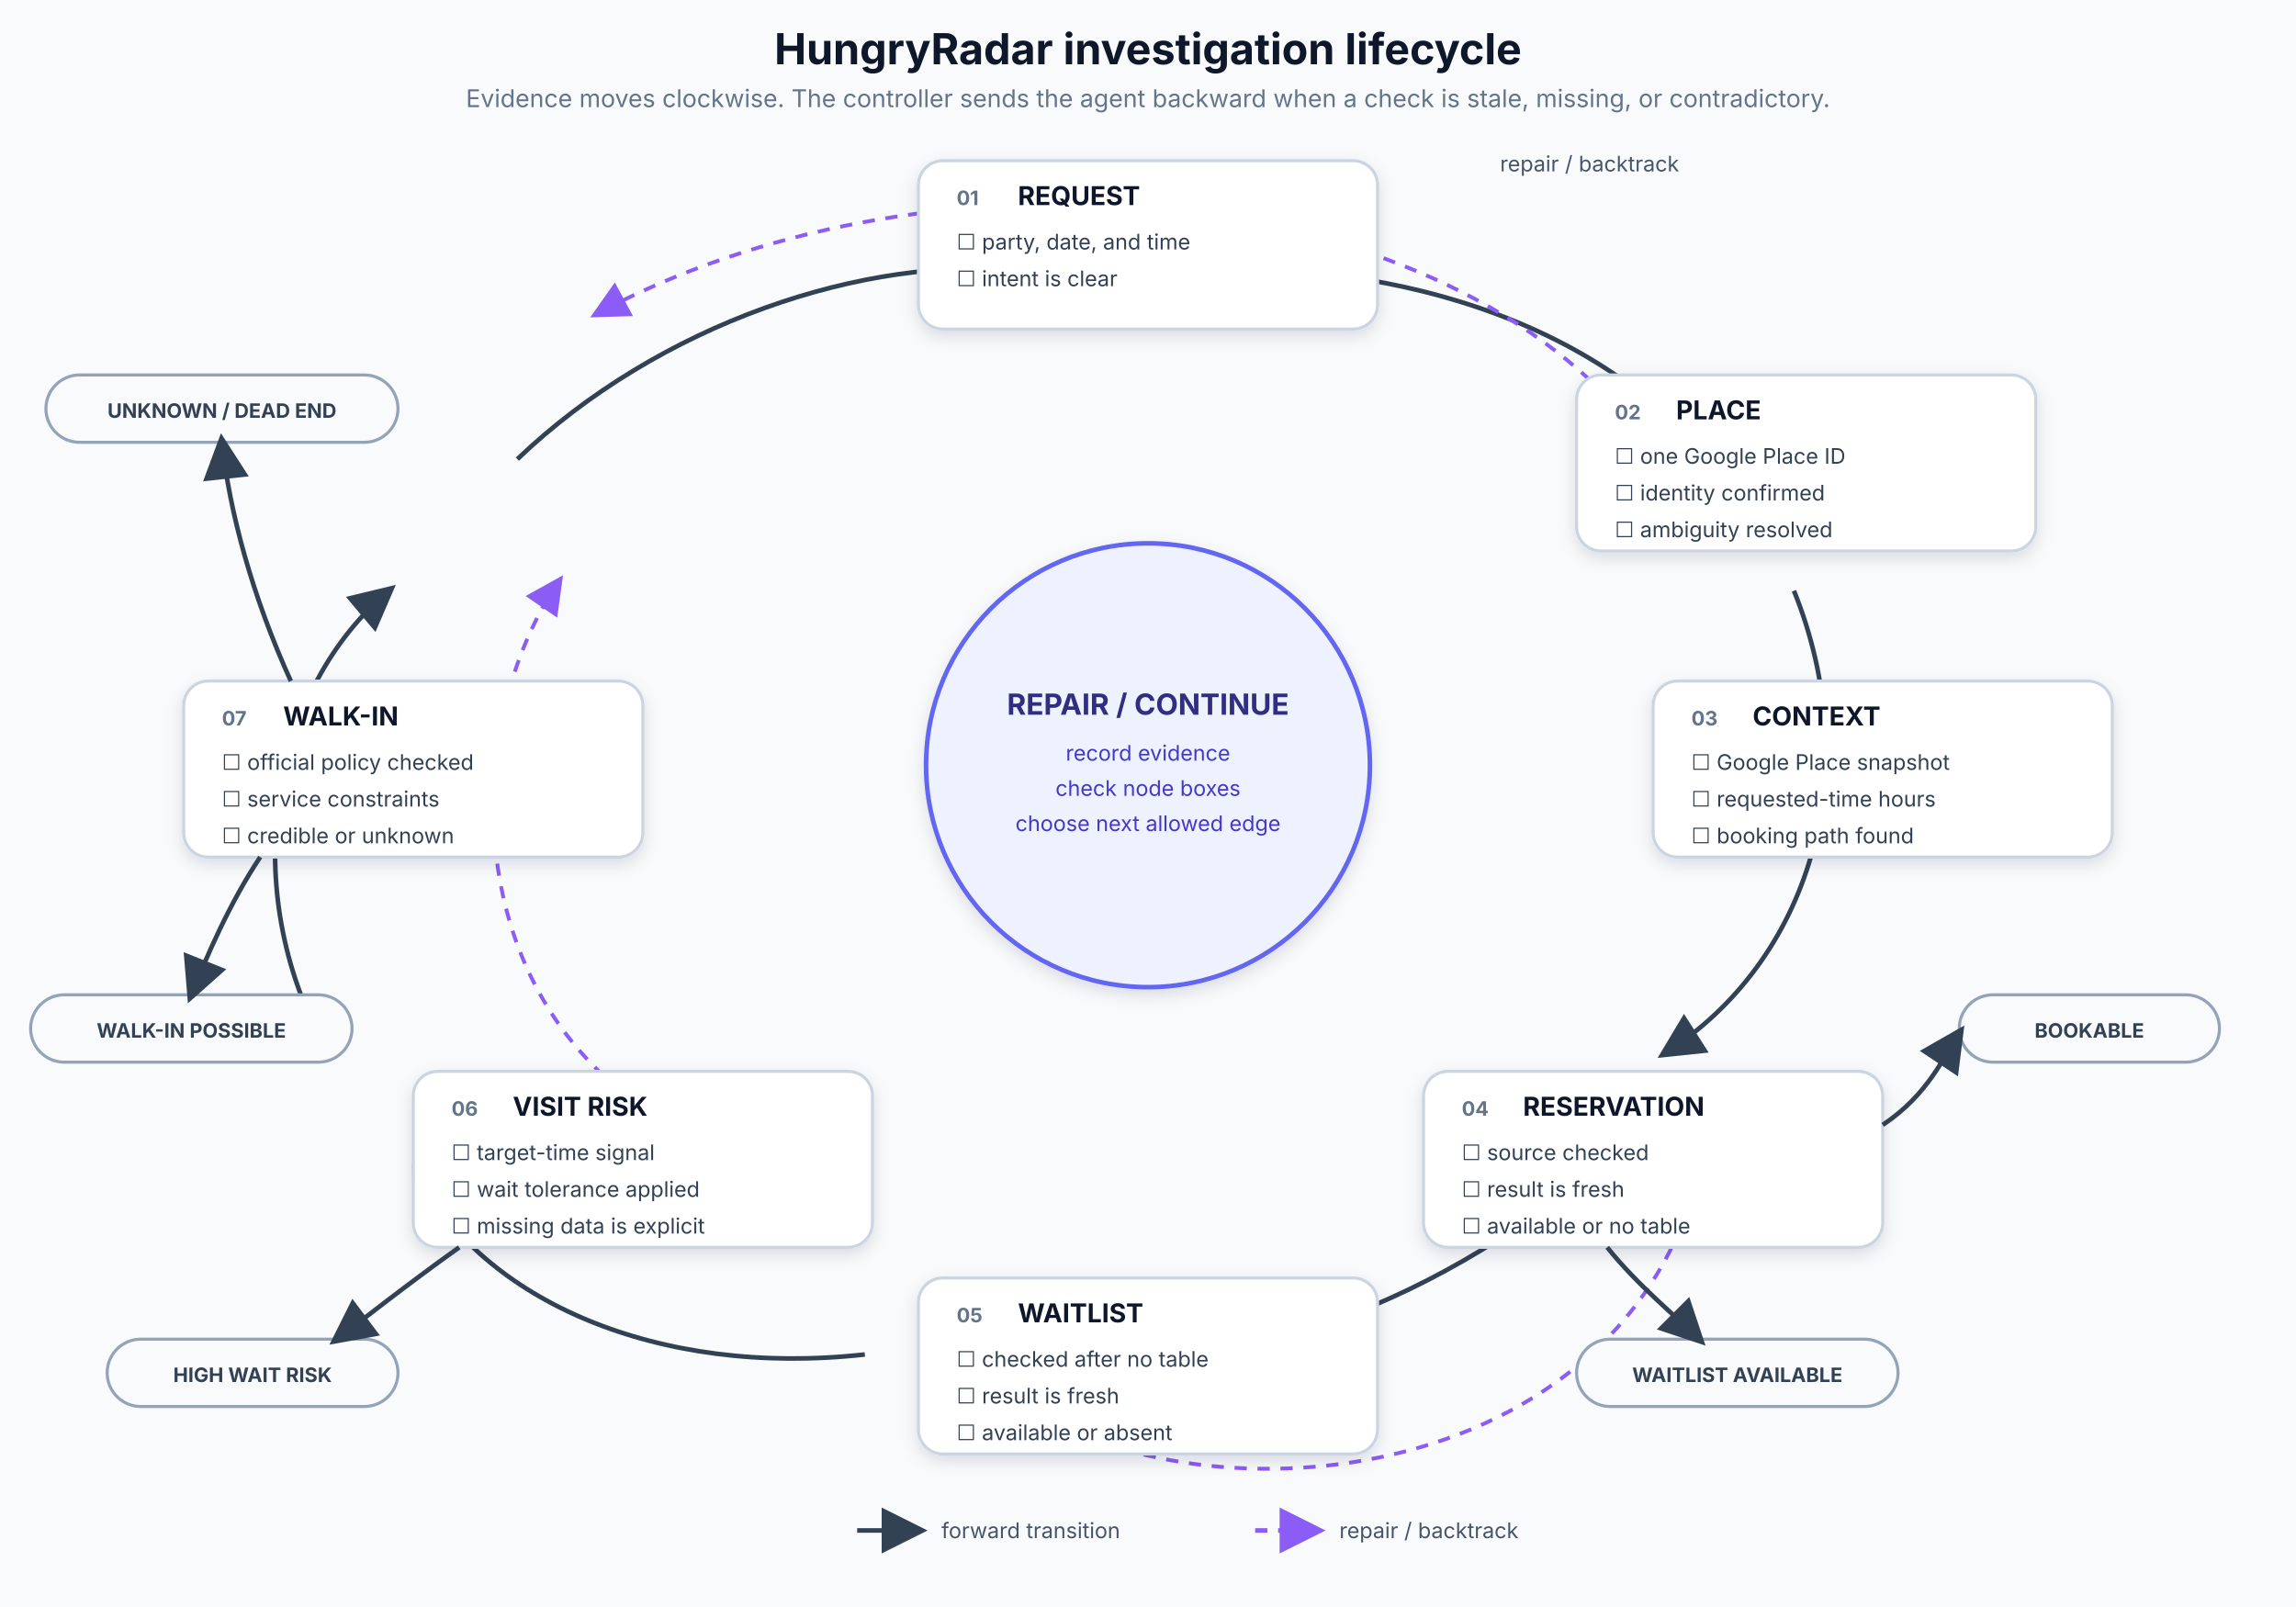
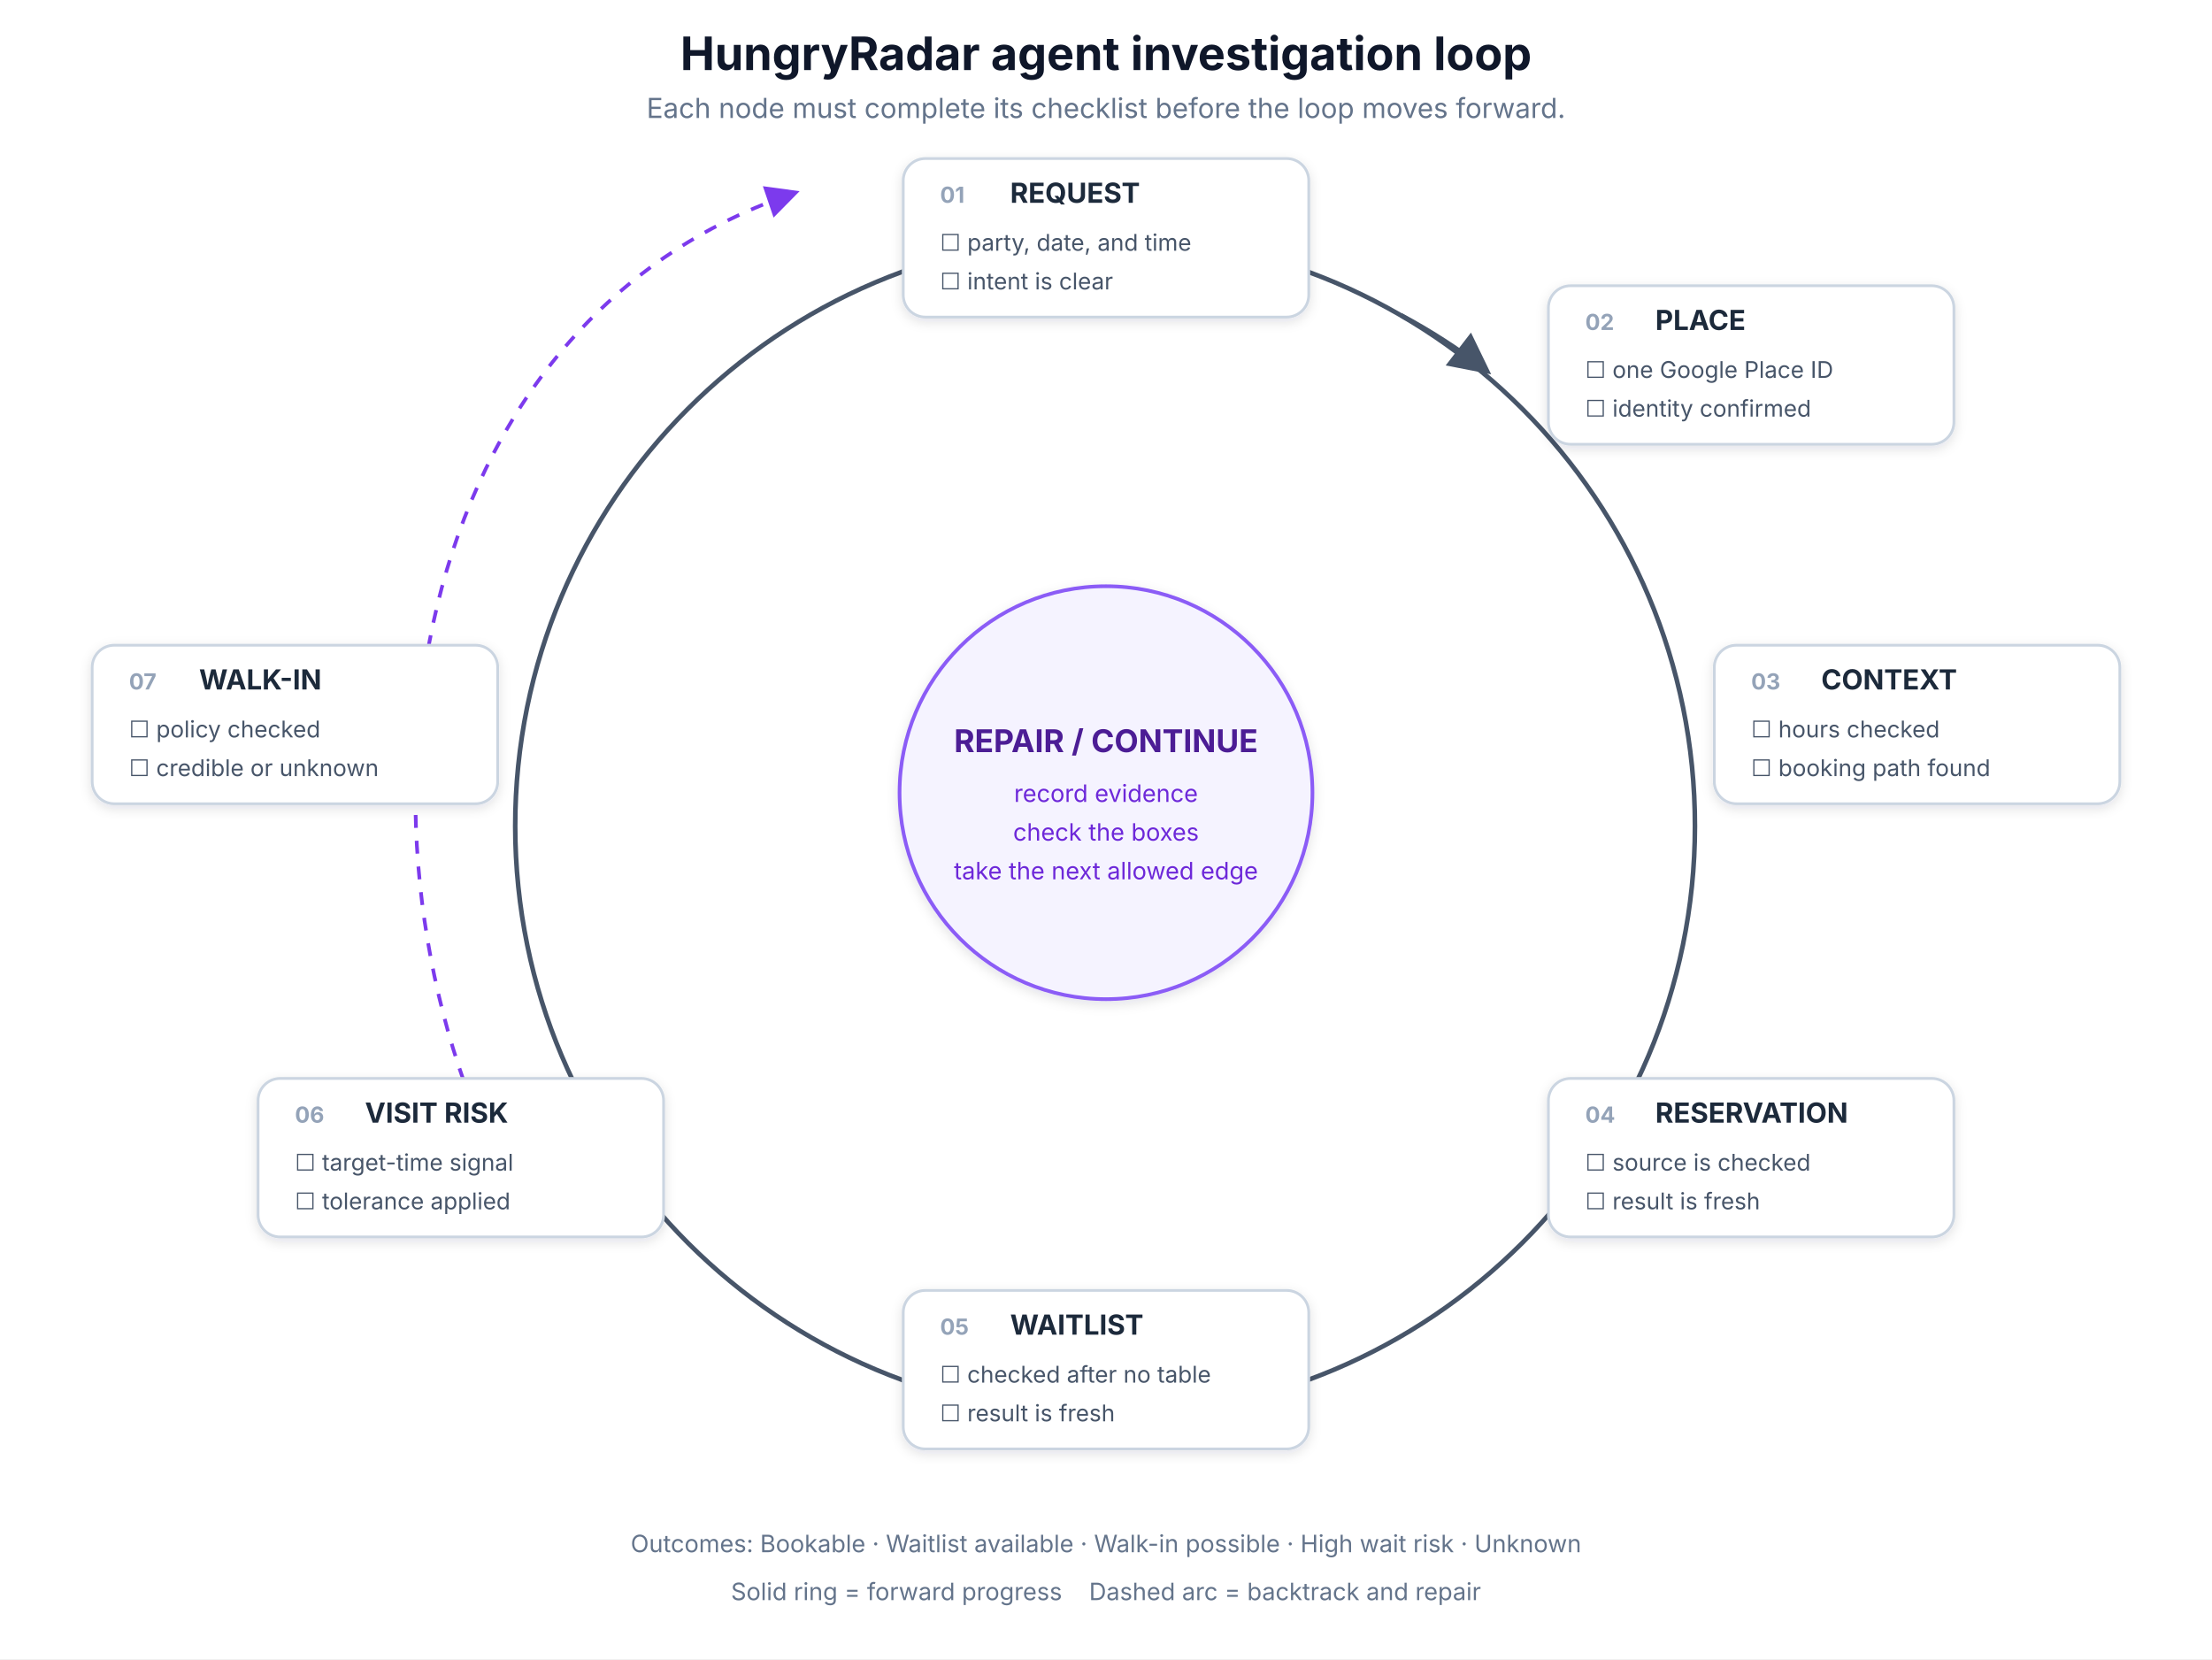
- <svg xmlns="http://www.w3.org/2000/svg" width="1500" height="1050" viewBox="0 0 1500 1050" role="img" aria-labelledby="title desc">
+ <svg xmlns="http://www.w3.org/2000/svg" width="1200" height="900" viewBox="0 0 1200 900" role="img" aria-labelledby="title desc">
  <defs>
-     <marker id="arrow" markerWidth="10" markerHeight="10" refX="8" refY="5" orient="auto" markerUnits="strokeWidth">
-       <path d="M0,0 L10,5 L0,10 z" fill="#334155" />
+     <marker id="forward" markerWidth="9" markerHeight="9" refX="7" refY="4.5" orient="auto">
+       <path d="M0 0 L9 4.5 L0 9 Z" fill="#475569" />
    </marker>
-     <marker id="back-arrow" markerWidth="10" markerHeight="10" refX="8" refY="5" orient="auto" markerUnits="strokeWidth">
-       <path d="M0,0 L10,5 L0,10 z" fill="#8b5cf6" />
+     <marker id="back" markerWidth="9" markerHeight="9" refX="7" refY="4.5" orient="auto">
+       <path d="M0 0 L9 4.5 L0 9 Z" fill="#7c3aed" />
    </marker>
-     <filter id="shadow" x="-20%" y="-20%" width="140%" height="140%">
-       <feDropShadow dx="0" dy="4" stdDeviation="5" flood-color="#0f172a" flood-opacity="0.12" />
+     <filter id="shadow" x="-10%" y="-10%" width="120%" height="120%">
+       <feDropShadow dx="0" dy="2" stdDeviation="3" flood-color="#0f172a" flood-opacity=".12" />
    </filter>
    <style>
-       .title { font: 700 28px -apple-system,BlinkMacSystemFont,"Segoe UI",sans-serif; fill: #0f172a; }
-       .subtitle { font: 400 16px -apple-system,BlinkMacSystemFont,"Segoe UI",sans-serif; fill: #64748b; }
-       .node { fill: #ffffff; stroke: #cbd5e1; stroke-width: 2; }
-       .node-title { font: 700 17px -apple-system,BlinkMacSystemFont,"Segoe UI",sans-serif; fill: #0f172a; }
-       .node-step { font: 700 13px -apple-system,BlinkMacSystemFont,"Segoe UI",sans-serif; fill: #64748b; }
-       .check { font: 400 14px -apple-system,BlinkMacSystemFont,"Segoe UI",sans-serif; fill: #334155; }
-       .edge { fill: none; stroke: #334155; stroke-width: 3; marker-end: url(#arrow); }
-       .back-edge { fill: none; stroke: #8b5cf6; stroke-width: 2.5; stroke-dasharray: 8 7; marker-end: url(#back-arrow); }
-       .controller { fill: #eef2ff; stroke: #6366f1; stroke-width: 3; }
-       .controller-title { font: 700 19px -apple-system,BlinkMacSystemFont,"Segoe UI",sans-serif; fill: #312e81; }
-       .controller-copy { font: 400 14px -apple-system,BlinkMacSystemFont,"Segoe UI",sans-serif; fill: #4338ca; }
-       .terminal { fill: #f8fafc; stroke: #94a3b8; stroke-width: 2; }
-       .terminal-text { font: 700 13px -apple-system,BlinkMacSystemFont,"Segoe UI",sans-serif; fill: #334155; }
-       .legend { font: 400 14px -apple-system,BlinkMacSystemFont,"Segoe UI",sans-serif; fill: #475569; }
+       .bg { fill: #ffffff; }
+       .heading { font: 700 25px -apple-system,BlinkMacSystemFont,"Segoe UI",sans-serif; fill: #0f172a; }
+       .subheading { font: 400 15px -apple-system,BlinkMacSystemFont,"Segoe UI",sans-serif; fill: #64748b; }
+       .card { fill: #ffffff; stroke: #cbd5e1; stroke-width: 1.5; }
+       .number { font: 700 12px -apple-system,BlinkMacSystemFont,"Segoe UI",sans-serif; fill: #94a3b8; }
+       .label { font: 700 15px -apple-system,BlinkMacSystemFont,"Segoe UI",sans-serif; fill: #1e293b; }
+       .check { font: 400 12.5px -apple-system,BlinkMacSystemFont,"Segoe UI",sans-serif; fill: #475569; }
+       .forward { fill: none; stroke: #475569; stroke-width: 2.5; marker-end: url(#forward); }
+       .backtrack { fill: none; stroke: #7c3aed; stroke-width: 2; stroke-dasharray: 7 7; marker-end: url(#back); }
+       .center { fill: #f5f3ff; stroke: #8b5cf6; stroke-width: 2; }
+       .center-label { font: 700 17px -apple-system,BlinkMacSystemFont,"Segoe UI",sans-serif; fill: #4c1d95; }
+       .center-copy { font: 400 13px -apple-system,BlinkMacSystemFont,"Segoe UI",sans-serif; fill: #6d28d9; }
+       .outcomes { font: 400 13px -apple-system,BlinkMacSystemFont,"Segoe UI",sans-serif; fill: #64748b; }
    </style>
  </defs>
-   <rect width="1500" height="1050" fill="#f8fafc" />
-   <text x="750" y="42" text-anchor="middle" class="title">HungryRadar investigation lifecycle</text>
-   <text x="750" y="70" text-anchor="middle" class="subtitle">Evidence moves clockwise. The controller sends the agent backward when a check is stale, missing, or contradictory.</text>
-   <path class="edge" d="M750 177 C910 165 1045 212 1118 302" />
-   <path class="edge" d="M1172 386 C1220 505 1182 628 1088 688" />
-   <path class="edge" d="M1015 785 C890 878 760 902 668 885" />
-   <path class="edge" d="M565 885 C430 900 315 850 272 766" />
-   <path class="edge" d="M210 680 C155 575 178 450 254 386" />
-   <path class="edge" d="M338 300 C430 212 565 166 670 177" />
-   <path class="back-edge" d="M1060 270 C920 112 600 92 390 205" />
-   <path class="back-edge" d="M1120 700 C1110 955 830 1000 690 930" />
-   <path class="back-edge" d="M430 730 C300 650 300 475 365 380" />
-   <text x="980" y="112" class="legend" fill="#8b5cf6">repair / backtrack</text>
-   <circle cx="750" cy="500" r="145" class="controller" filter="url(#shadow)" />
-   <text x="750" y="467" text-anchor="middle" class="controller-title">REPAIR / CONTINUE</text>
-   <text x="750" y="497" text-anchor="middle" class="controller-copy">record evidence</text>
-   <text x="750" y="520" text-anchor="middle" class="controller-copy">check node boxes</text>
-   <text x="750" y="543" text-anchor="middle" class="controller-copy">choose next allowed edge</text>
+   <rect class="bg" width="1200" height="900" />
+   <text x="600" y="38" text-anchor="middle" class="heading">HungryRadar agent investigation loop</text>
+   <text x="600" y="64" text-anchor="middle" class="subheading">Each node must complete its checklist before the loop moves forward.</text>
+   <path class="forward" d="M600 128 A320 320 0 1 1 599 128" />
+   <path class="forward" d="M760 171 A320 320 0 0 1 805 200" />
+   <path class="backtrack" d="M280 650 C180 470 210 180 430 105" />
+   <circle cx="600" cy="430" r="112" class="center" filter="url(#shadow)" />
+   <text x="600" y="408" text-anchor="middle" class="center-label">REPAIR / CONTINUE</text>
+   <text x="600" y="435" text-anchor="middle" class="center-copy">record evidence</text>
+   <text x="600" y="456" text-anchor="middle" class="center-copy">check the boxes</text>
+   <text x="600" y="477" text-anchor="middle" class="center-copy">take the next allowed edge</text>
  <g filter="url(#shadow)">
-     <rect x="600" y="105" width="300" height="110" rx="16" class="node" />
-     <text x="625" y="134" class="node-step">01</text>
-     <text x="665" y="134" class="node-title">REQUEST</text>
-     <text x="625" y="163" class="check">☐ party, date, and time</text>
-     <text x="625" y="187" class="check">☐ intent is clear</text>
+     <rect x="490" y="86" width="220" height="86" rx="12" class="card" />
+     <text x="510" y="110" class="number">01</text>
+     <text x="548" y="110" class="label">REQUEST</text>
+     <text x="510" y="136" class="check">☐ party, date, and time</text>
+     <text x="510" y="157" class="check">☐ intent is clear</text>
  </g>
  <g filter="url(#shadow)">
-     <rect x="1030" y="245" width="300" height="115" rx="16" class="node" />
-     <text x="1055" y="274" class="node-step">02</text>
-     <text x="1095" y="274" class="node-title">PLACE</text>
-     <text x="1055" y="303" class="check">☐ one Google Place ID</text>
-     <text x="1055" y="327" class="check">☐ identity confirmed</text>
-     <text x="1055" y="351" class="check">☐ ambiguity resolved</text>
+     <rect x="840" y="155" width="220" height="86" rx="12" class="card" />
+     <text x="860" y="179" class="number">02</text>
+     <text x="898" y="179" class="label">PLACE</text>
+     <text x="860" y="205" class="check">☐ one Google Place ID</text>
+     <text x="860" y="226" class="check">☐ identity confirmed</text>
  </g>
  <g filter="url(#shadow)">
-     <rect x="1080" y="445" width="300" height="115" rx="16" class="node" />
-     <text x="1105" y="474" class="node-step">03</text>
-     <text x="1145" y="474" class="node-title">CONTEXT</text>
-     <text x="1105" y="503" class="check">☐ Google Place snapshot</text>
-     <text x="1105" y="527" class="check">☐ requested-time hours</text>
-     <text x="1105" y="551" class="check">☐ booking path found</text>
+     <rect x="930" y="350" width="220" height="86" rx="12" class="card" />
+     <text x="950" y="374" class="number">03</text>
+     <text x="988" y="374" class="label">CONTEXT</text>
+     <text x="950" y="400" class="check">☐ hours checked</text>
+     <text x="950" y="421" class="check">☐ booking path found</text>
  </g>
  <g filter="url(#shadow)">
-     <rect x="930" y="700" width="300" height="115" rx="16" class="node" />
-     <text x="955" y="729" class="node-step">04</text>
-     <text x="995" y="729" class="node-title">RESERVATION</text>
-     <text x="955" y="758" class="check">☐ source checked</text>
-     <text x="955" y="782" class="check">☐ result is fresh</text>
-     <text x="955" y="806" class="check">☐ available or no table</text>
+     <rect x="840" y="585" width="220" height="86" rx="12" class="card" />
+     <text x="860" y="609" class="number">04</text>
+     <text x="898" y="609" class="label">RESERVATION</text>
+     <text x="860" y="635" class="check">☐ source is checked</text>
+     <text x="860" y="656" class="check">☐ result is fresh</text>
  </g>
  <g filter="url(#shadow)">
-     <rect x="600" y="835" width="300" height="115" rx="16" class="node" />
-     <text x="625" y="864" class="node-step">05</text>
-     <text x="665" y="864" class="node-title">WAITLIST</text>
-     <text x="625" y="893" class="check">☐ checked after no table</text>
-     <text x="625" y="917" class="check">☐ result is fresh</text>
-     <text x="625" y="941" class="check">☐ available or absent</text>
+     <rect x="490" y="700" width="220" height="86" rx="12" class="card" />
+     <text x="510" y="724" class="number">05</text>
+     <text x="548" y="724" class="label">WAITLIST</text>
+     <text x="510" y="750" class="check">☐ checked after no table</text>
+     <text x="510" y="771" class="check">☐ result is fresh</text>
  </g>
  <g filter="url(#shadow)">
-     <rect x="270" y="700" width="300" height="115" rx="16" class="node" />
-     <text x="295" y="729" class="node-step">06</text>
-     <text x="335" y="729" class="node-title">VISIT RISK</text>
-     <text x="295" y="758" class="check">☐ target-time signal</text>
-     <text x="295" y="782" class="check">☐ wait tolerance applied</text>
-     <text x="295" y="806" class="check">☐ missing data is explicit</text>
+     <rect x="140" y="585" width="220" height="86" rx="12" class="card" />
+     <text x="160" y="609" class="number">06</text>
+     <text x="198" y="609" class="label">VISIT RISK</text>
+     <text x="160" y="635" class="check">☐ target-time signal</text>
+     <text x="160" y="656" class="check">☐ tolerance applied</text>
  </g>
  <g filter="url(#shadow)">
-     <rect x="120" y="445" width="300" height="115" rx="16" class="node" />
-     <text x="145" y="474" class="node-step">07</text>
-     <text x="185" y="474" class="node-title">WALK-IN</text>
-     <text x="145" y="503" class="check">☐ official policy checked</text>
-     <text x="145" y="527" class="check">☐ service constraints</text>
-     <text x="145" y="551" class="check">☐ credible or unknown</text>
+     <rect x="50" y="350" width="220" height="86" rx="12" class="card" />
+     <text x="70" y="374" class="number">07</text>
+     <text x="108" y="374" class="label">WALK-IN</text>
+     <text x="70" y="400" class="check">☐ policy checked</text>
+     <text x="70" y="421" class="check">☐ credible or unknown</text>
  </g>
-   <g>
-     <rect x="1280" y="650" width="170" height="44" rx="22" class="terminal" />
-     <text x="1365" y="678" text-anchor="middle" class="terminal-text">BOOKABLE</text>
-     <path class="edge" d="M1230 735 C1260 715 1270 690 1280 675" />
-     <rect x="1030" y="875" width="210" height="44" rx="22" class="terminal" />
-     <text x="1135" y="903" text-anchor="middle" class="terminal-text">WAITLIST AVAILABLE</text>
-     <path class="edge" d="M1050 815 C1070 840 1095 860 1110 875" />
-     <rect x="70" y="875" width="190" height="44" rx="22" class="terminal" />
-     <text x="165" y="903" text-anchor="middle" class="terminal-text">HIGH WAIT RISK</text>
-     <path class="edge" d="M300 815 C265 840 240 860 220 875" />
-     <rect x="20" y="650" width="210" height="44" rx="22" class="terminal" />
-     <text x="125" y="678" text-anchor="middle" class="terminal-text">WALK-IN POSSIBLE</text>
-     <path class="edge" d="M170 560 C150 590 135 625 125 650" />
-     <rect x="30" y="245" width="230" height="44" rx="22" class="terminal" />
-     <text x="145" y="273" text-anchor="middle" class="terminal-text">UNKNOWN / DEAD END</text>
-     <path class="edge" d="M190 445 C165 390 150 335 145 289" />
-   </g>
-   <line x1="560" y1="1000" x2="600" y2="1000" stroke="#334155" stroke-width="3" marker-end="url(#arrow)" />
-   <text x="615" y="1005" class="legend">forward transition</text>
-   <line x1="820" y1="1000" x2="860" y2="1000" stroke="#8b5cf6" stroke-width="3" stroke-dasharray="8 7" marker-end="url(#back-arrow)" />
-   <text x="875" y="1005" class="legend">repair / backtrack</text>
+   <text x="600" y="842" text-anchor="middle" class="outcomes">Outcomes: Bookable · Waitlist available · Walk-in possible · High wait risk · Unknown</text>
+   <text x="600" y="868" text-anchor="middle" class="outcomes" fill="#7c3aed">Solid ring = forward progress    Dashed arc = backtrack and repair</text>
</svg>
